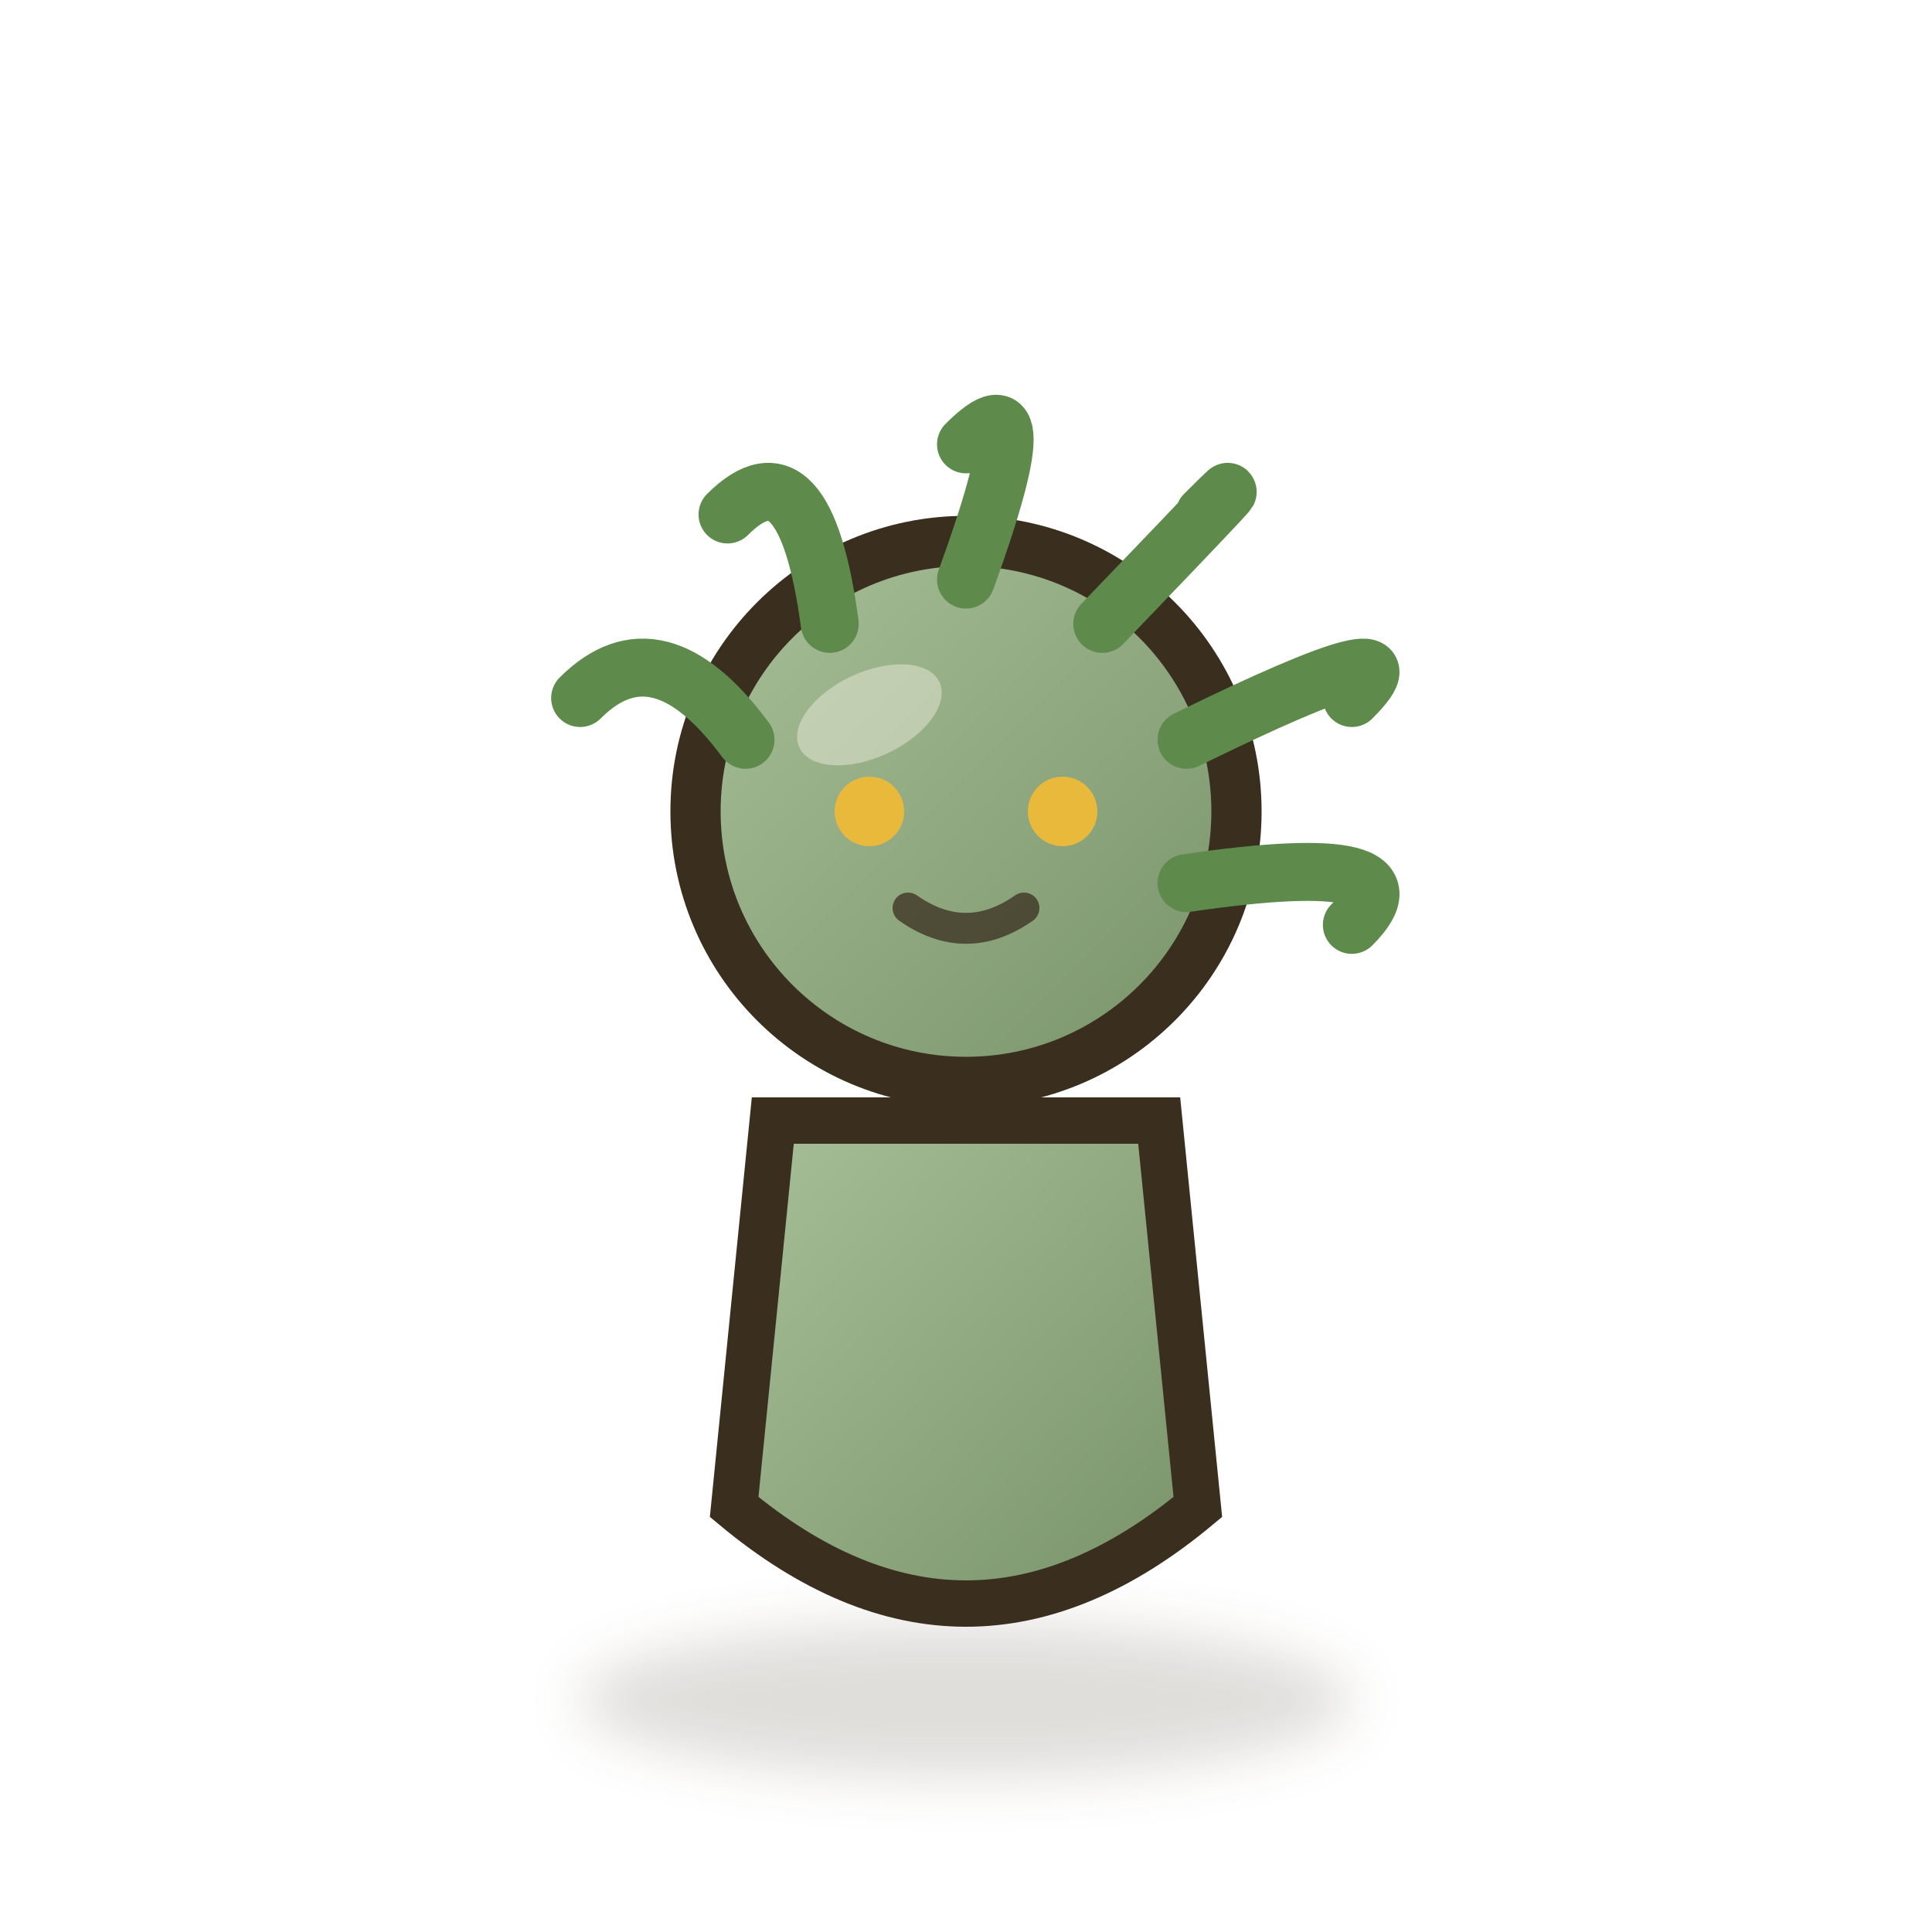
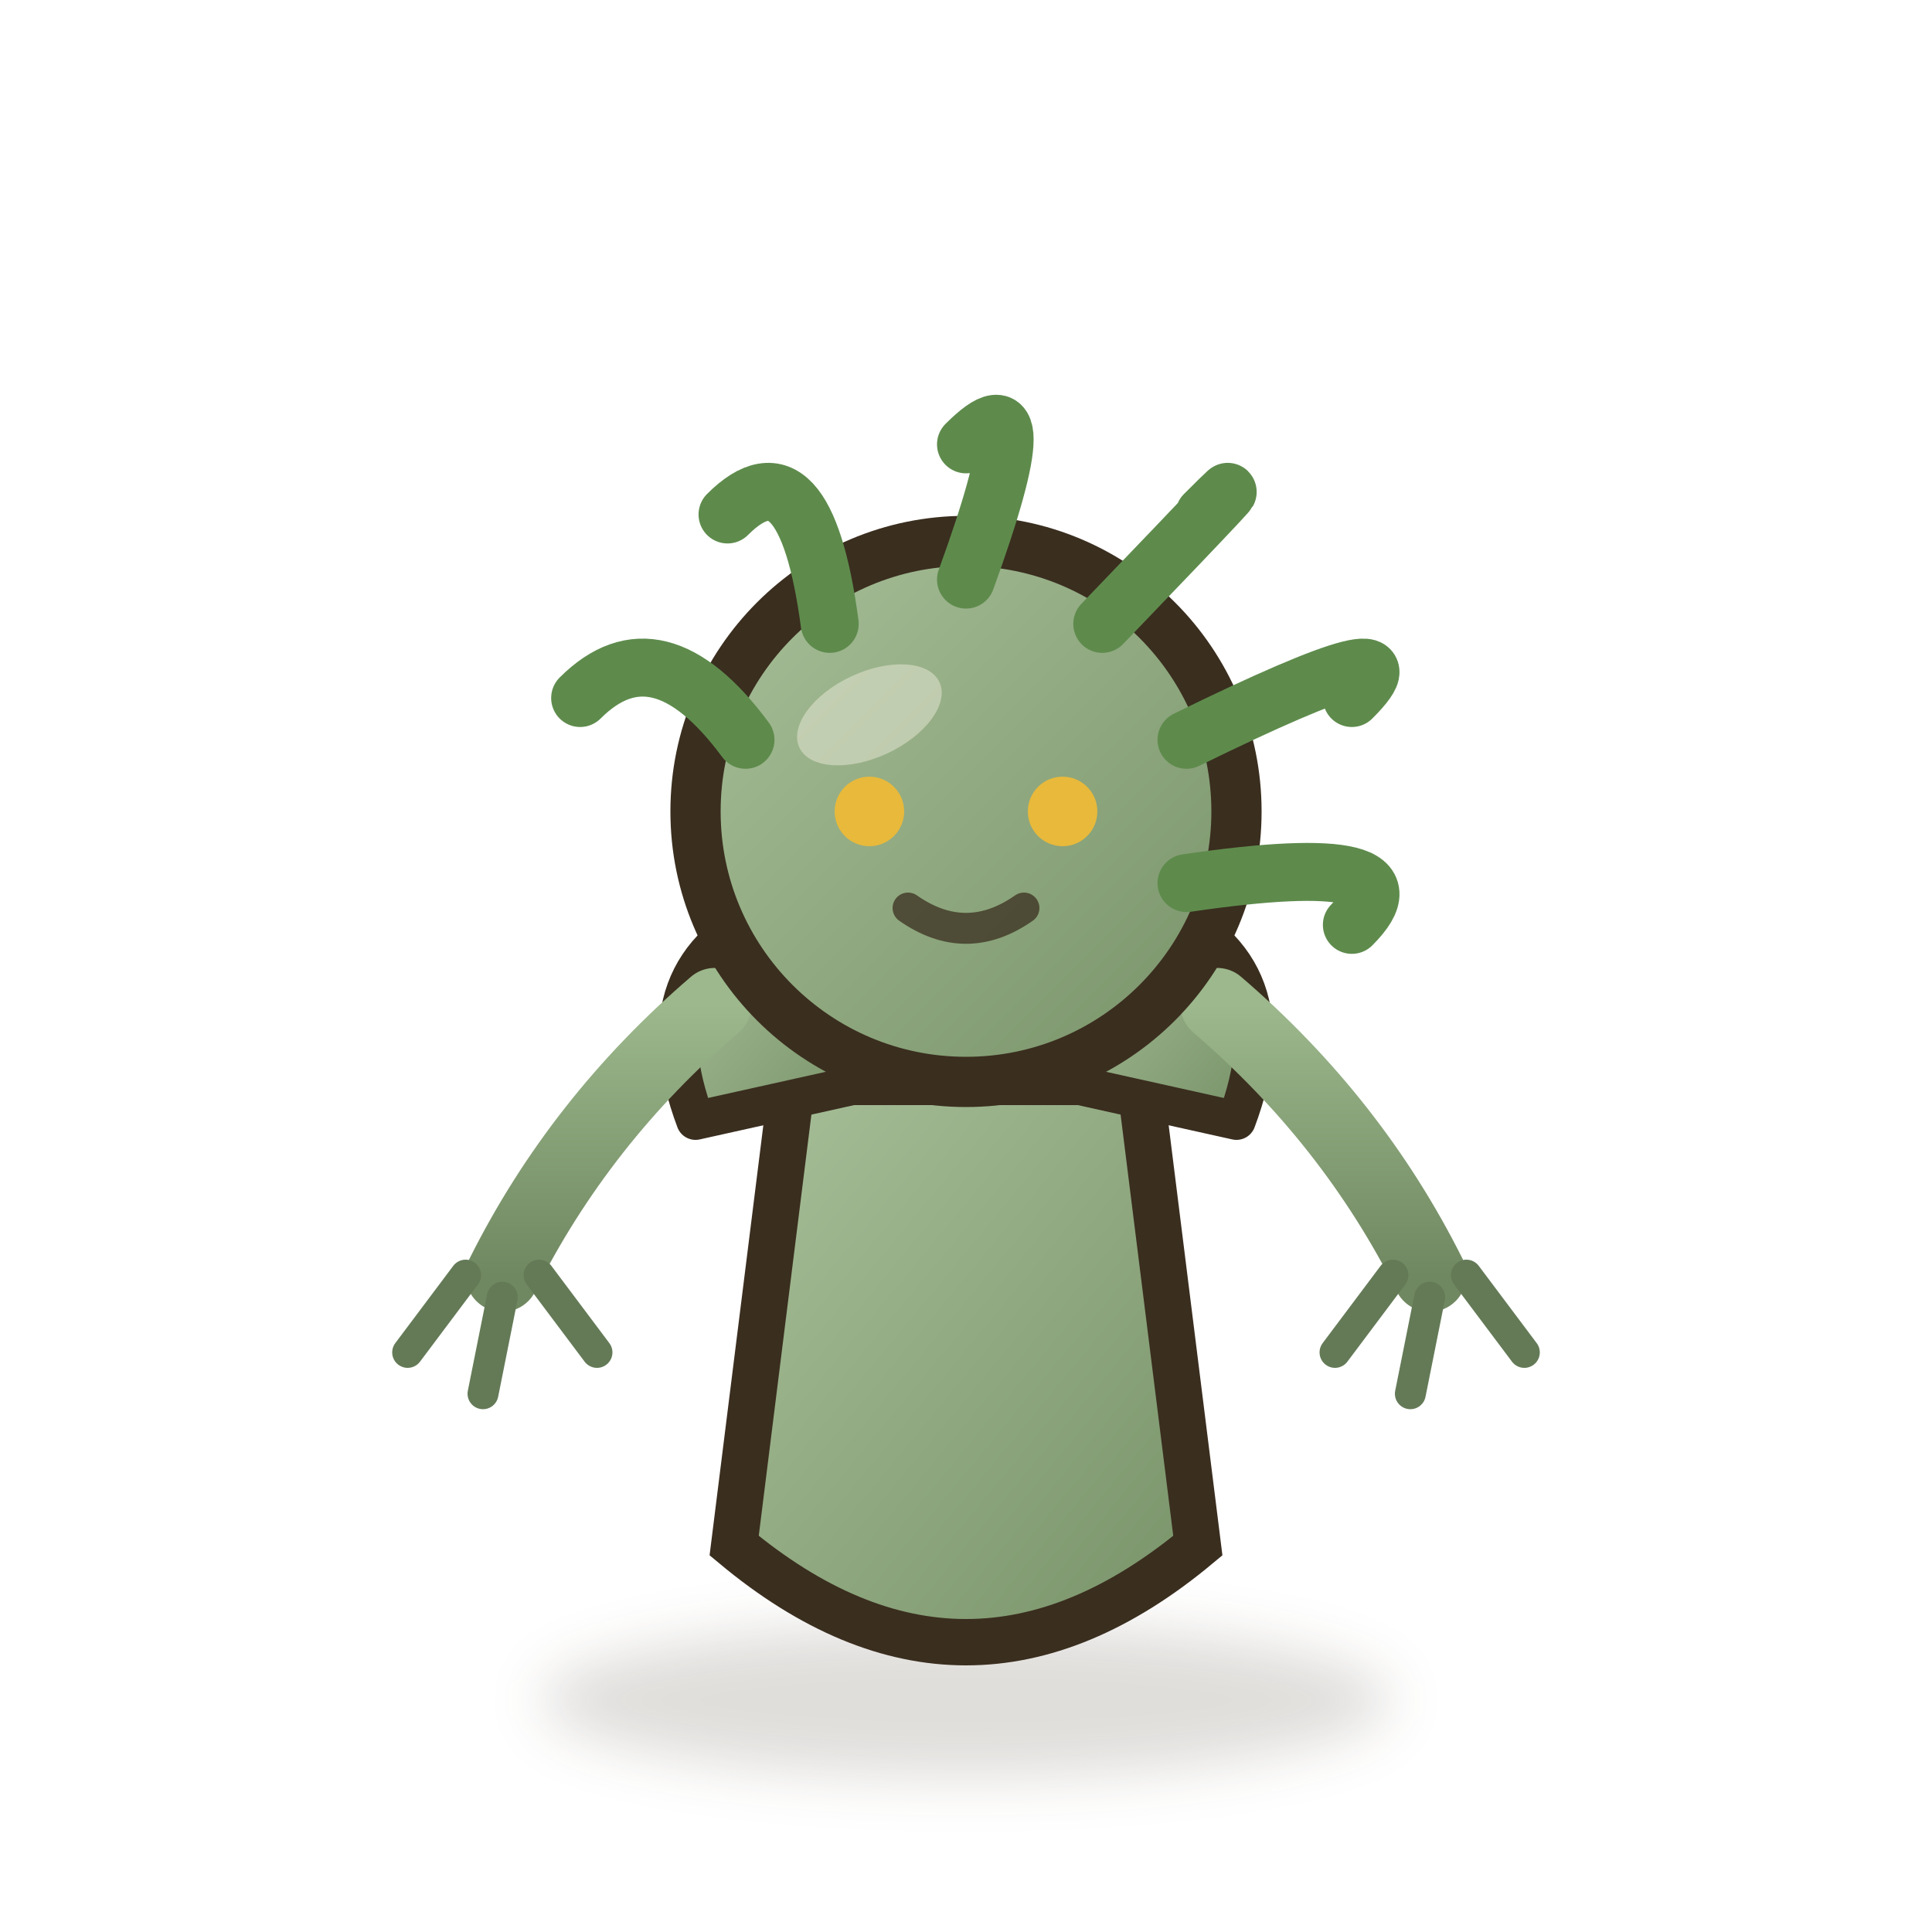
<svg xmlns="http://www.w3.org/2000/svg" viewBox="0 0 100 100" width="100" height="100" preserveAspectRatio="none">
-   <filter id="bl191" x="-50%" y="-50%" width="200%" height="200%">
+   <filter id="bl206" x="-50%" y="-50%" width="200%" height="200%">
    <feGaussianBlur stdDeviation="1.4" />
  </filter>
-   <ellipse cx="50" cy="88" rx="20" ry="4" fill="#3A2E1F" opacity="0.16" filter="url(#bl191)" />
-   <linearGradient id="dg189" x1="0" y1="0" x2="1" y2="1">
+   <ellipse cx="50" cy="88" rx="22" ry="4" fill="#3A2E1F" opacity="0.16" filter="url(#bl206)" />
+   <linearGradient id="dg203" x1="0" y1="0" x2="1" y2="1">
    <stop offset="0%" stop-color="#a8c099" />
    <stop offset="100%" stop-color="#789268" />
  </linearGradient>
-   <path d="M 38 78 Q 50 88 62 78 L 60 58 L 40 58 Z" fill="url(#dg189)" stroke="#3A2E1F" stroke-width="2.4" />
-   <linearGradient id="dg190" x1="0" y1="0" x2="1" y2="1">
+   <path d="M 38 80 Q 50 90 62 80 L 59 56 L 41 56 Z" fill="url(#dg203)" stroke="#3A2E1F" stroke-width="2.4" />
+   <linearGradient id="dg205" x1="0" y1="0" x2="1" y2="1">
    <stop offset="0%" stop-color="#a8c099" />
    <stop offset="100%" stop-color="#789268" />
  </linearGradient>
-   <circle cx="50" cy="42" r="14" fill="url(#dg190)" stroke="#3A2E1F" stroke-width="2.6" />
+   <path d="M 36 58 Q 33 50 40 47 L 45 56 Z" fill="url(#dg205)" stroke="#3A2E1F" stroke-width="2" stroke-linejoin="round" />
+   <path d="M 64 58 Q 67 50 60 47 L 55 56 Z" fill="url(#dg205)" stroke="#3A2E1F" stroke-width="2" stroke-linejoin="round" />
+   <linearGradient id="vg207" x1="0" y1="0" x2="0" y2="1">
+     <stop offset="0%" stop-color="#9cb88c" />
+     <stop offset="100%" stop-color="#708861" />
+   </linearGradient>
+   <path d="M 37 52 Q 30 58 26 66" fill="none" stroke="url(#vg207)" stroke-width="3.8" stroke-linecap="round" />
+   <path d="M 24.1 66 l -3 4 M 26 67.14 l -1 5 M 27.9 66 l 3 4" stroke="#647a57" stroke-width="1.6" stroke-linecap="round" />
+   <linearGradient id="vg208" x1="0" y1="0" x2="0" y2="1">
+     <stop offset="0%" stop-color="#9cb88c" />
+     <stop offset="100%" stop-color="#708861" />
+   </linearGradient>
+   <path d="M 63 52 Q 70 58 74 66" fill="none" stroke="url(#vg208)" stroke-width="3.8" stroke-linecap="round" />
+   <path d="M 72.1 66 l -3 4 M 74 67.14 l -1 5 M 75.9 66 l 3 4" stroke="#647a57" stroke-width="1.6" stroke-linecap="round" />
+   <linearGradient id="dg204" x1="0" y1="0" x2="1" y2="1">
+     <stop offset="0%" stop-color="#a8c099" />
+     <stop offset="100%" stop-color="#789268" />
+   </linearGradient>
+   <circle cx="50" cy="42" r="14" fill="url(#dg204)" stroke="#3A2E1F" stroke-width="2.6" />
  <ellipse cx="45" cy="37" rx="4" ry="2.2" fill="#FFF8EC" opacity="0.4" transform="rotate(-25 45 37)" />
  <path d="M 38.587 38.292 Q 34.028 32.129 30.028 36.129" fill="none" stroke="#5E8B4C" stroke-width="3" stroke-linecap="round" />
  <path d="M 42.947 32.292 Q 41.657 22.629 37.657 26.629" fill="none" stroke="#5E8B4C" stroke-width="3" stroke-linecap="round" />
  <path d="M 50 30 Q 54 19 50 23" fill="none" stroke="#5E8B4C" stroke-width="3" stroke-linecap="round" />
  <path d="M 57.053 32.292 Q 66.343 22.629 62.343 26.629" fill="none" stroke="#5E8B4C" stroke-width="3" stroke-linecap="round" />
  <path d="M 61.413 38.292 Q 73.972 32.129 69.972 36.129" fill="none" stroke="#5E8B4C" stroke-width="3" stroke-linecap="round" />
  <path d="M 61.413 45.708 Q 73.972 43.871 69.972 47.871" fill="none" stroke="#5E8B4C" stroke-width="3" stroke-linecap="round" />
  <circle cx="45" cy="42" r="1.8" fill="#E8B93B" />
  <circle cx="55" cy="42" r="1.8" fill="#E8B93B" />
  <path d="M 47 47 Q 50 49.1 53 47" fill="none" stroke="#3A2E1F" stroke-width="1.6" stroke-linecap="round" opacity="0.75" />
</svg>
